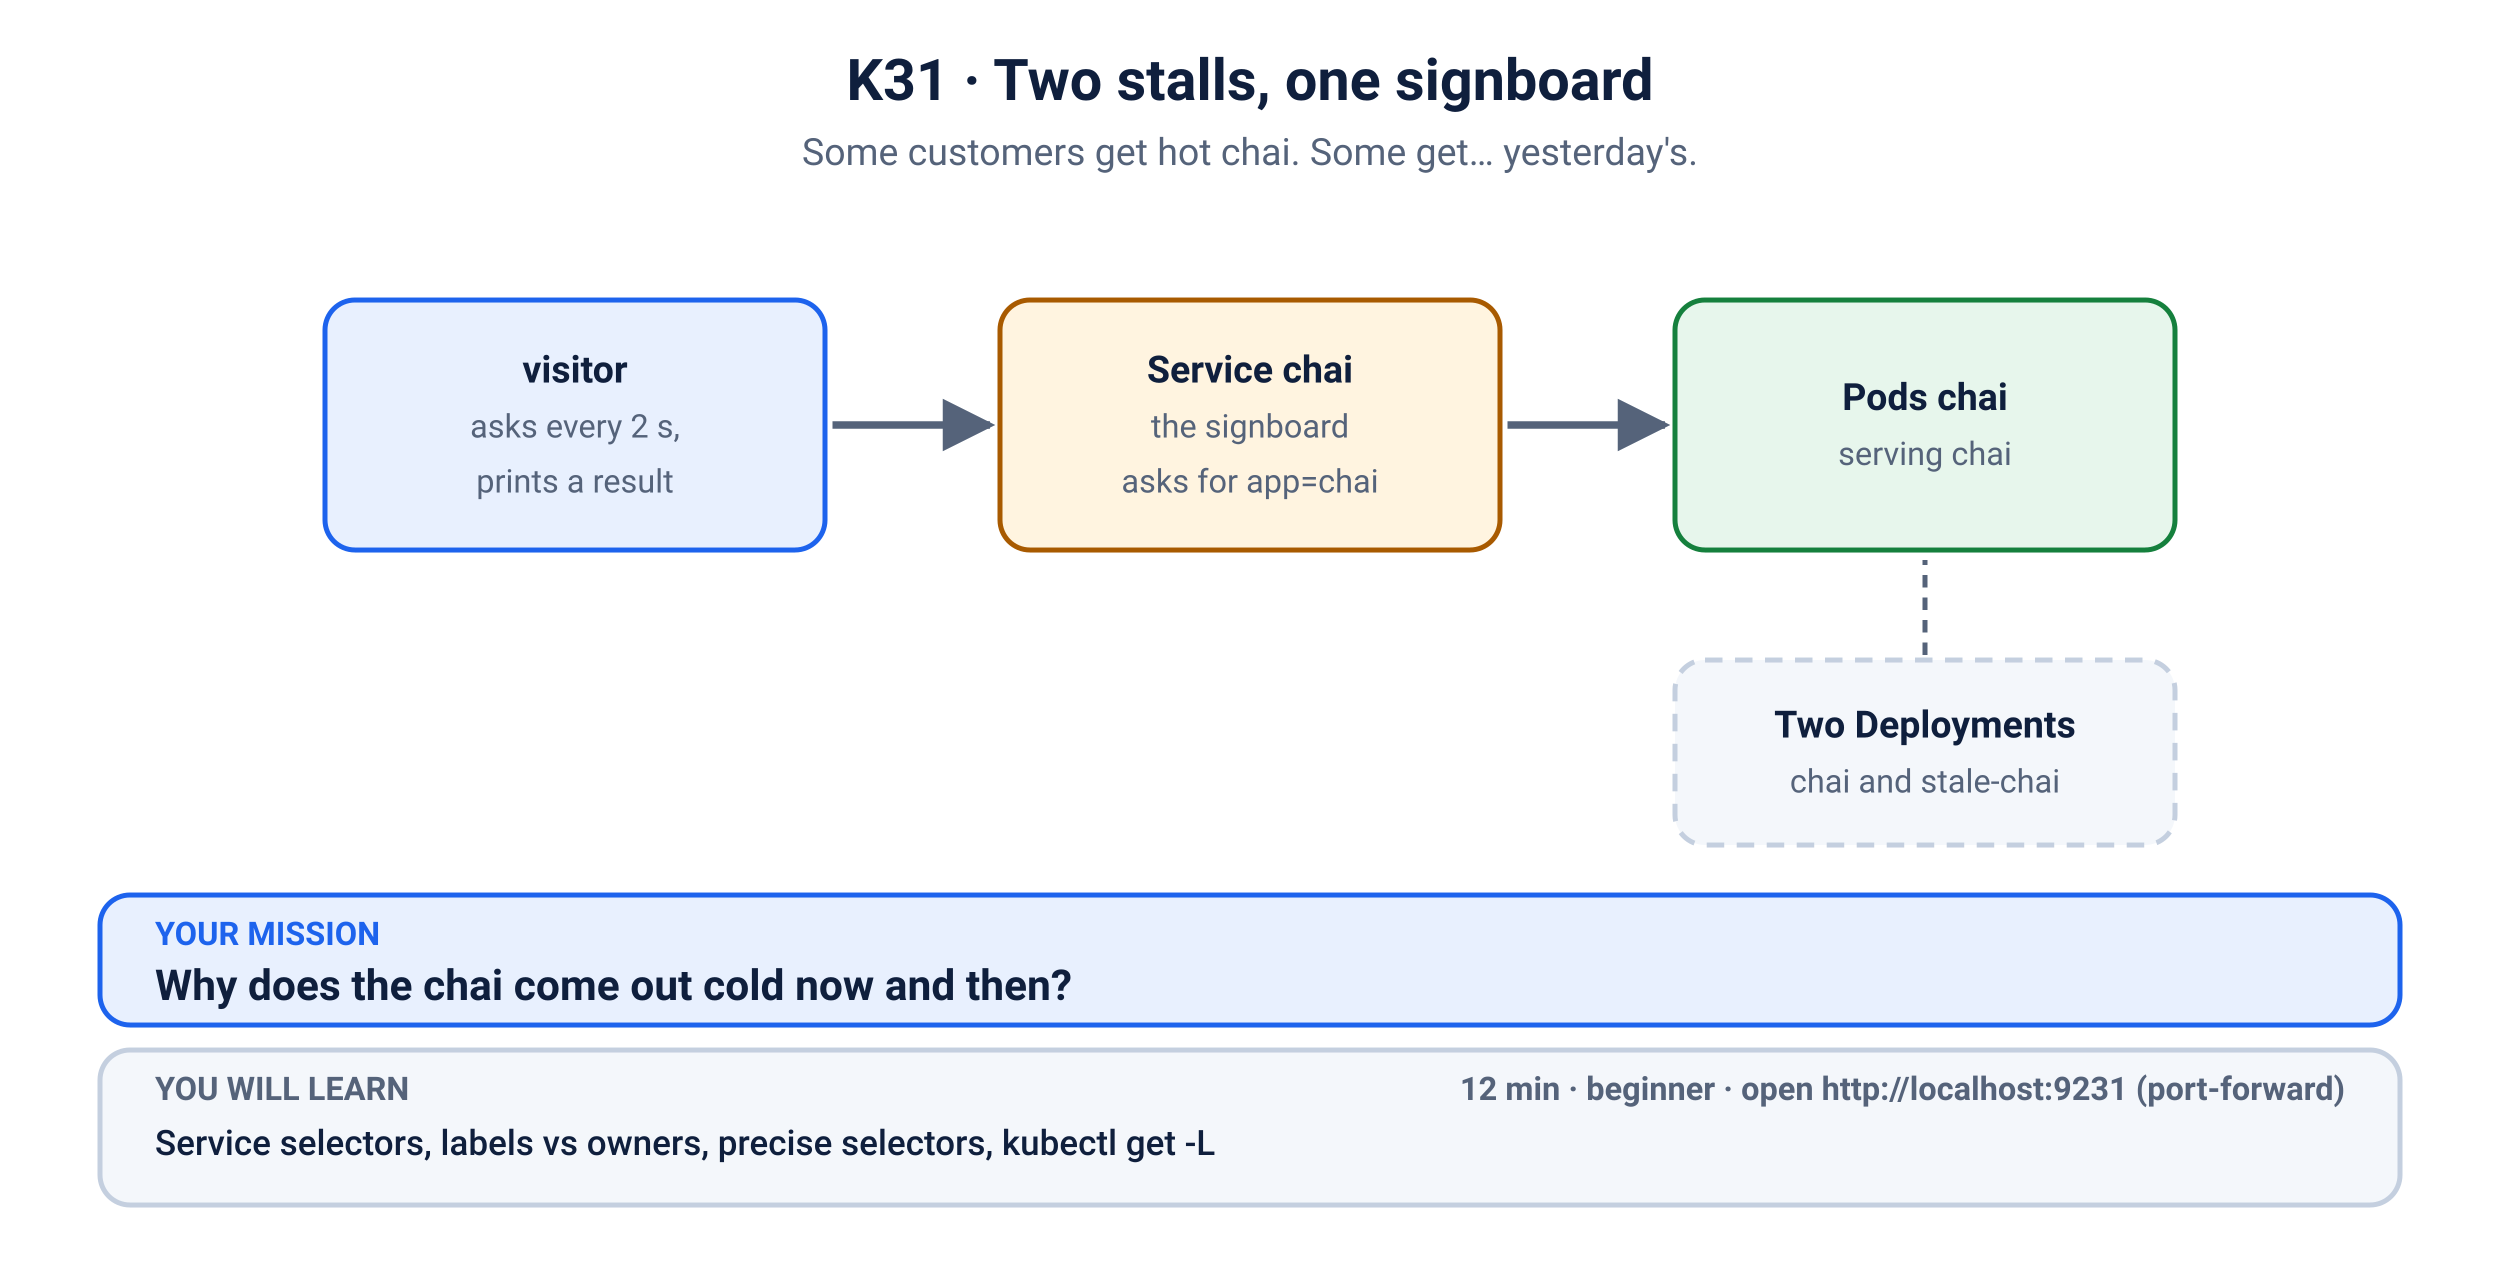
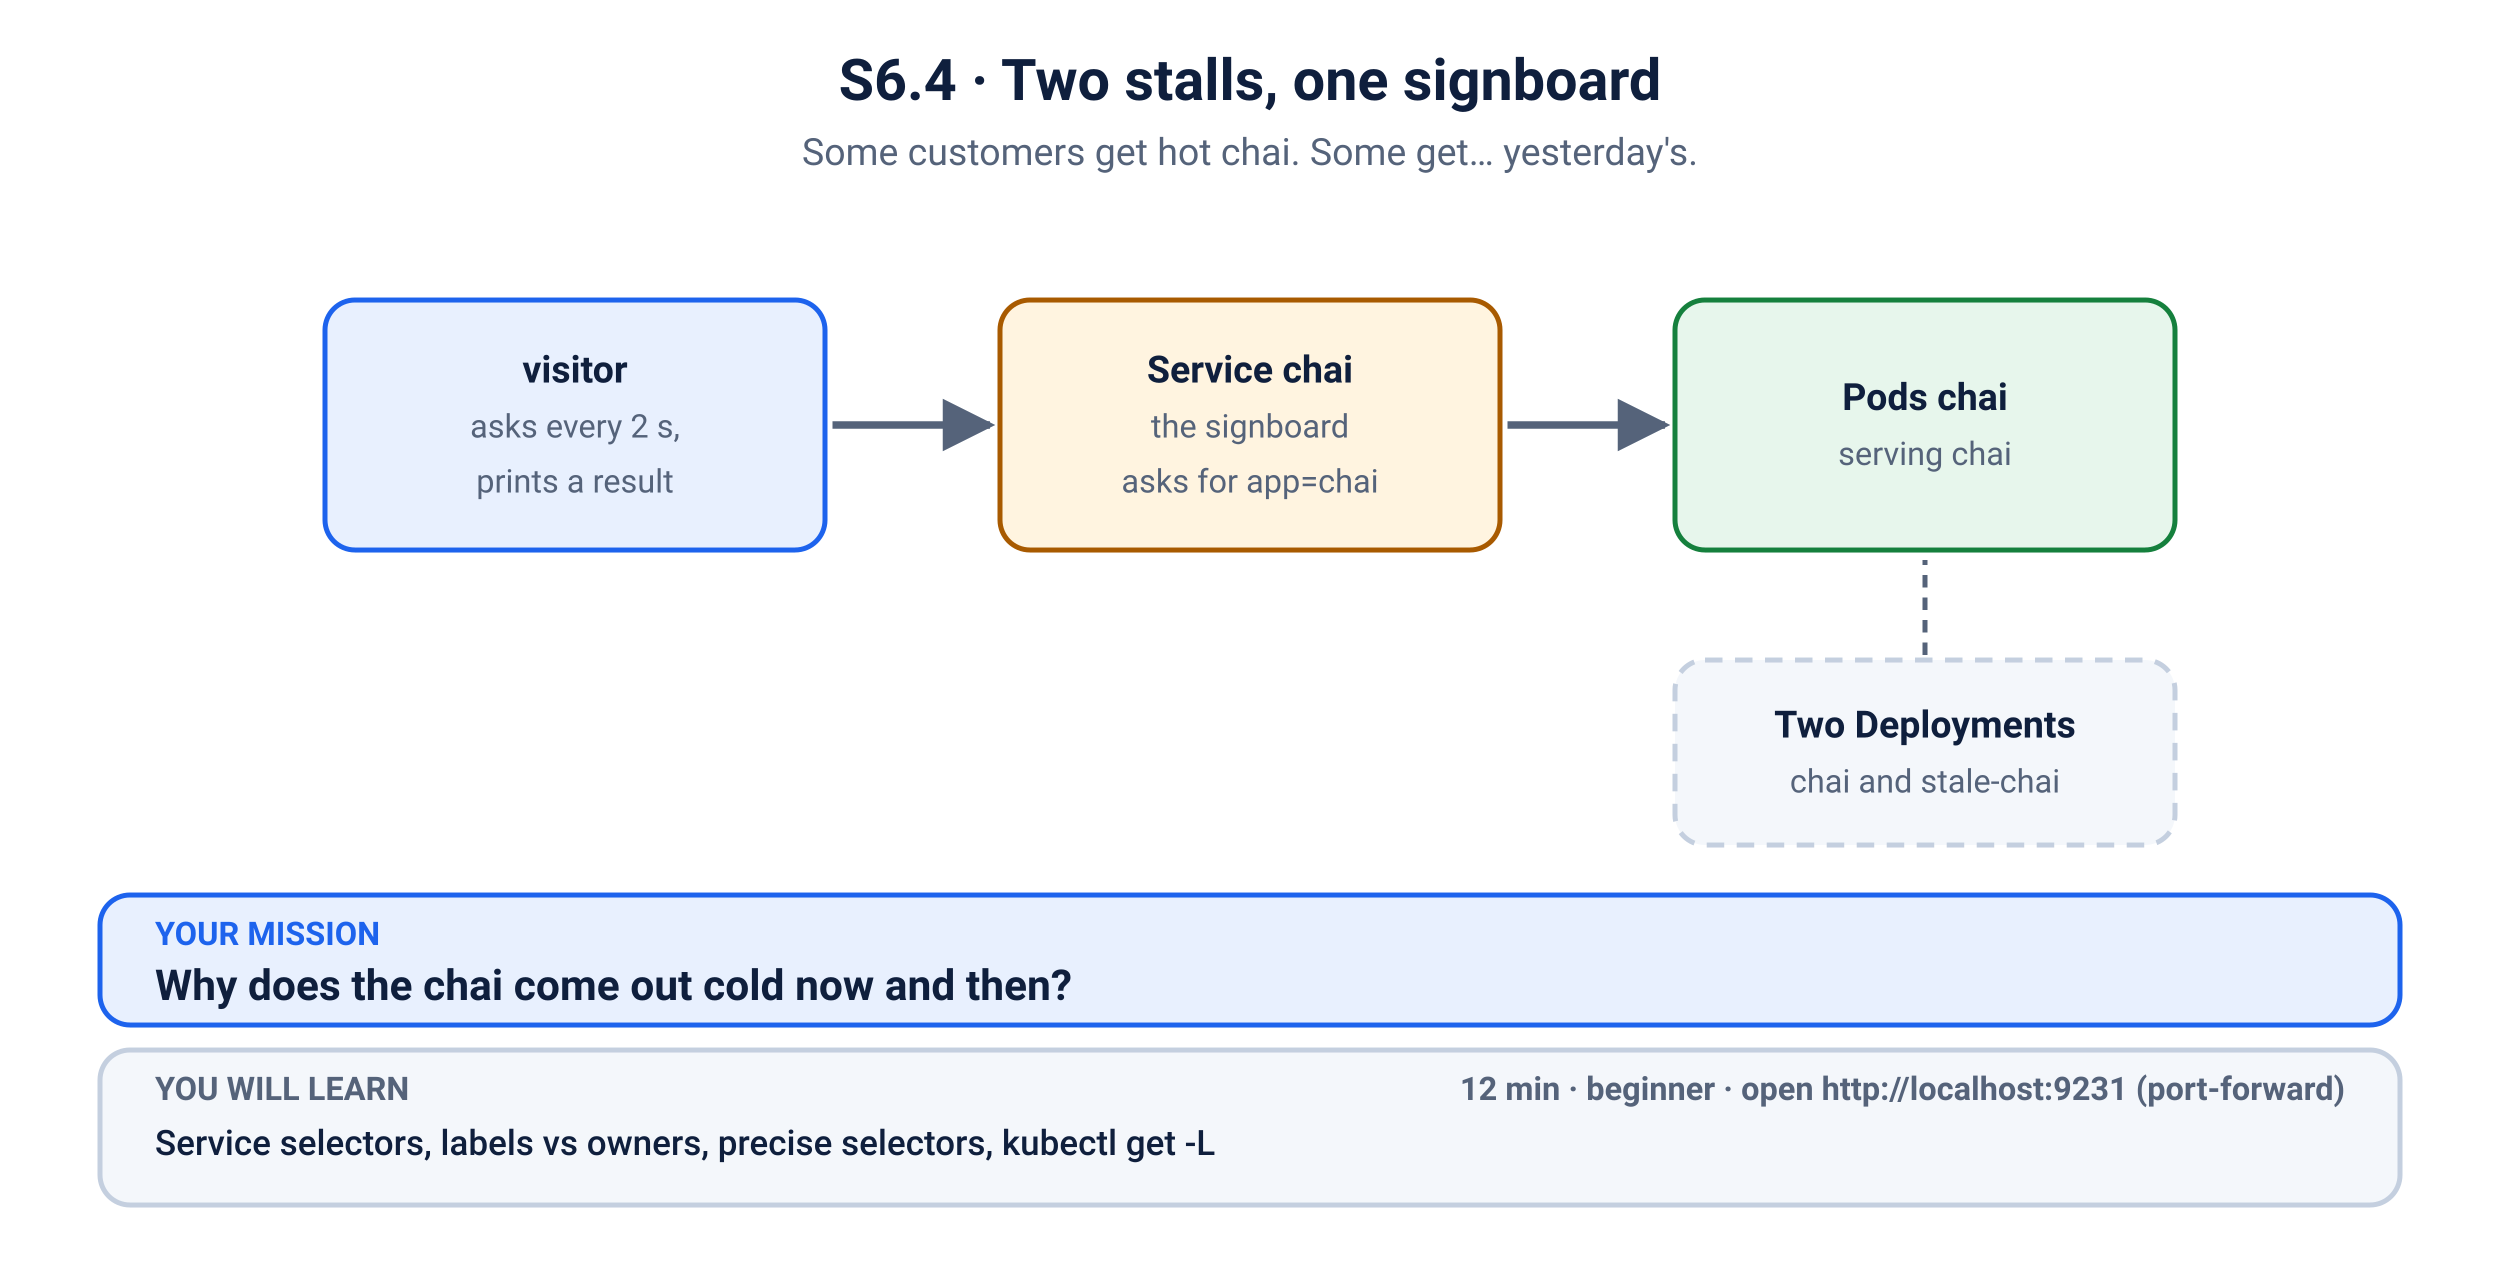
<svg xmlns="http://www.w3.org/2000/svg" viewBox="0 0 1000 506" width="1000" height="506" role="img" aria-labelledby="t d">
  <defs>
    <marker id="ah-blue" viewBox="0 0 10 10" refX="9" refY="5" markerWidth="7" markerHeight="7" orient="auto-start-reverse">
      <path d="M0,0 L10,5 L0,10 z" fill="#1d63ed" />
    </marker>
    <marker id="ah-muted" viewBox="0 0 10 10" refX="9" refY="5" markerWidth="7" markerHeight="7" orient="auto-start-reverse">
      <path d="M0,0 L10,5 L0,10 z" fill="#55637a" />
    </marker>
    <marker id="ah-red" viewBox="0 0 10 10" refX="9" refY="5" markerWidth="7" markerHeight="7" orient="auto-start-reverse">
      <path d="M0,0 L10,5 L0,10 z" fill="#c62828" />
    </marker>
    <marker id="ah-green" viewBox="0 0 10 10" refX="9" refY="5" markerWidth="7" markerHeight="7" orient="auto-start-reverse">
      <path d="M0,0 L10,5 L0,10 z" fill="#15803d" />
    </marker>
    <marker id="ah-amber" viewBox="0 0 10 10" refX="9" refY="5" markerWidth="7" markerHeight="7" orient="auto-start-reverse">
      <path d="M0,0 L10,5 L0,10 z" fill="#a85a00" />
    </marker>
    <marker id="ah-ink" viewBox="0 0 10 10" refX="9" refY="5" markerWidth="7" markerHeight="7" orient="auto-start-reverse">
      <path d="M0,0 L10,5 L0,10 z" fill="#0f1f3d" />
    </marker>
  </defs>
  <rect width="1000" height="506" fill="#ffffff" />
-   <text x="500.0" y="40" font-family="-apple-system, BlinkMacSystemFont, 'Segoe UI', Roboto, Helvetica, Arial, sans-serif" font-size="23" font-weight="700" fill="#0f1f3d" text-anchor="middle">K31 · Two stalls, one signboard</text>
+   <text x="500.0" y="40" font-family="-apple-system, BlinkMacSystemFont, 'Segoe UI', Roboto, Helvetica, Arial, sans-serif" font-size="23" font-weight="700" fill="#0f1f3d" text-anchor="middle">S6.4 · Two stalls, one signboard</text>
  <text x="500.0" y="66" font-family="-apple-system, BlinkMacSystemFont, 'Segoe UI', Roboto, Helvetica, Arial, sans-serif" font-size="15" fill="#55637a" text-anchor="middle">Some customers get hot chai. Some get… yesterday's.</text>
  <rect x="130" y="120" width="200" height="100" rx="12" fill="#e8f0fe" stroke="#1d63ed" stroke-width="2" />
  <text x="230.0" y="153" font-family="-apple-system, BlinkMacSystemFont, 'Segoe UI', Roboto, Helvetica, Arial, sans-serif" font-size="15" font-weight="700" fill="#0f1f3d" text-anchor="middle">visitor</text>
  <text x="230.0" y="175" font-family="-apple-system, BlinkMacSystemFont, 'Segoe UI', Roboto, Helvetica, Arial, sans-serif" font-size="13" font-weight="400" fill="#55637a" text-anchor="middle">asks every 2 s,</text>
  <text x="230.0" y="197" font-family="-apple-system, BlinkMacSystemFont, 'Segoe UI', Roboto, Helvetica, Arial, sans-serif" font-size="13" font-weight="400" fill="#55637a" text-anchor="middle">prints a result</text>
  <line x1="333" y1="170" x2="396" y2="170" stroke="#55637a" stroke-width="3" marker-end="url(#ah-muted)" />
  <rect x="400" y="120" width="200" height="100" rx="12" fill="#fff4e0" stroke="#a85a00" stroke-width="2" />
  <text x="500.0" y="153" font-family="-apple-system, BlinkMacSystemFont, 'Segoe UI', Roboto, Helvetica, Arial, sans-serif" font-size="15" font-weight="700" fill="#0f1f3d" text-anchor="middle">Service chai</text>
  <text x="500.0" y="175" font-family="-apple-system, BlinkMacSystemFont, 'Segoe UI', Roboto, Helvetica, Arial, sans-serif" font-size="13" font-weight="400" fill="#55637a" text-anchor="middle">the signboard</text>
  <text x="500.0" y="197" font-family="-apple-system, BlinkMacSystemFont, 'Segoe UI', Roboto, Helvetica, Arial, sans-serif" font-size="13" font-weight="400" fill="#55637a" text-anchor="middle">asks for app=chai</text>
  <line x1="603" y1="170" x2="666" y2="170" stroke="#55637a" stroke-width="3" marker-end="url(#ah-muted)" />
  <rect x="670" y="120" width="200" height="100" rx="12" fill="#e7f6ec" stroke="#15803d" stroke-width="2" />
  <text x="770.0" y="164" font-family="-apple-system, BlinkMacSystemFont, 'Segoe UI', Roboto, Helvetica, Arial, sans-serif" font-size="15" font-weight="700" fill="#0f1f3d" text-anchor="middle">Pods chai</text>
  <text x="770.0" y="186" font-family="-apple-system, BlinkMacSystemFont, 'Segoe UI', Roboto, Helvetica, Arial, sans-serif" font-size="13" font-weight="400" fill="#55637a" text-anchor="middle">serving chai</text>
  <rect x="670" y="264" width="200" height="74" rx="12" fill="#f4f7fb" stroke="#c4cfdf" stroke-width="2" stroke-dasharray="7 5" />
  <text x="770.0" y="295" font-family="-apple-system, BlinkMacSystemFont, 'Segoe UI', Roboto, Helvetica, Arial, sans-serif" font-size="15" font-weight="700" fill="#0f1f3d" text-anchor="middle">Two Deployments</text>
  <text x="770.0" y="317" font-family="-apple-system, BlinkMacSystemFont, 'Segoe UI', Roboto, Helvetica, Arial, sans-serif" font-size="13" font-weight="400" fill="#55637a" text-anchor="middle">chai and stale-chai</text>
  <line x1="770" y1="262" x2="770" y2="224" stroke="#55637a" stroke-width="2" stroke-dasharray="5 4" />
  <rect x="40" y="358" width="920" height="52" rx="12" fill="#e8f0fe" stroke="#1d63ed" stroke-width="2" />
  <text x="62" y="378" font-family="-apple-system, BlinkMacSystemFont, 'Segoe UI', Roboto, Helvetica, Arial, sans-serif" font-size="13" font-weight="700" fill="#1d63ed" text-anchor="start">YOUR MISSION</text>
  <text x="62" y="400" font-family="-apple-system, BlinkMacSystemFont, 'Segoe UI', Roboto, Helvetica, Arial, sans-serif" font-size="17" font-weight="700" fill="#0f1f3d" text-anchor="start">Why does the chai come out cold now and then?</text>
  <rect x="40" y="420" width="920" height="62" rx="12" fill="#f4f7fb" stroke="#c4cfdf" stroke-width="2" />
  <text x="62" y="440" font-family="-apple-system, BlinkMacSystemFont, 'Segoe UI', Roboto, Helvetica, Arial, sans-serif" font-size="13" font-weight="700" fill="#55637a" text-anchor="start">YOU WILL LEARN</text>
  <text x="62" y="462" font-family="-apple-system, BlinkMacSystemFont, 'Segoe UI', Roboto, Helvetica, Arial, sans-serif" font-size="14" font-weight="500" fill="#0f1f3d" text-anchor="start">Service selectors, labels vs owners, precise selectors, kubectl get -L</text>
  <text x="938" y="440" font-family="-apple-system, BlinkMacSystemFont, 'Segoe UI', Roboto, Helvetica, Arial, sans-serif" font-size="13" font-weight="700" fill="#55637a" text-anchor="end">12 min   ·   beginner   ·   open http://localhost:9231 (port-forward)</text>
</svg>
